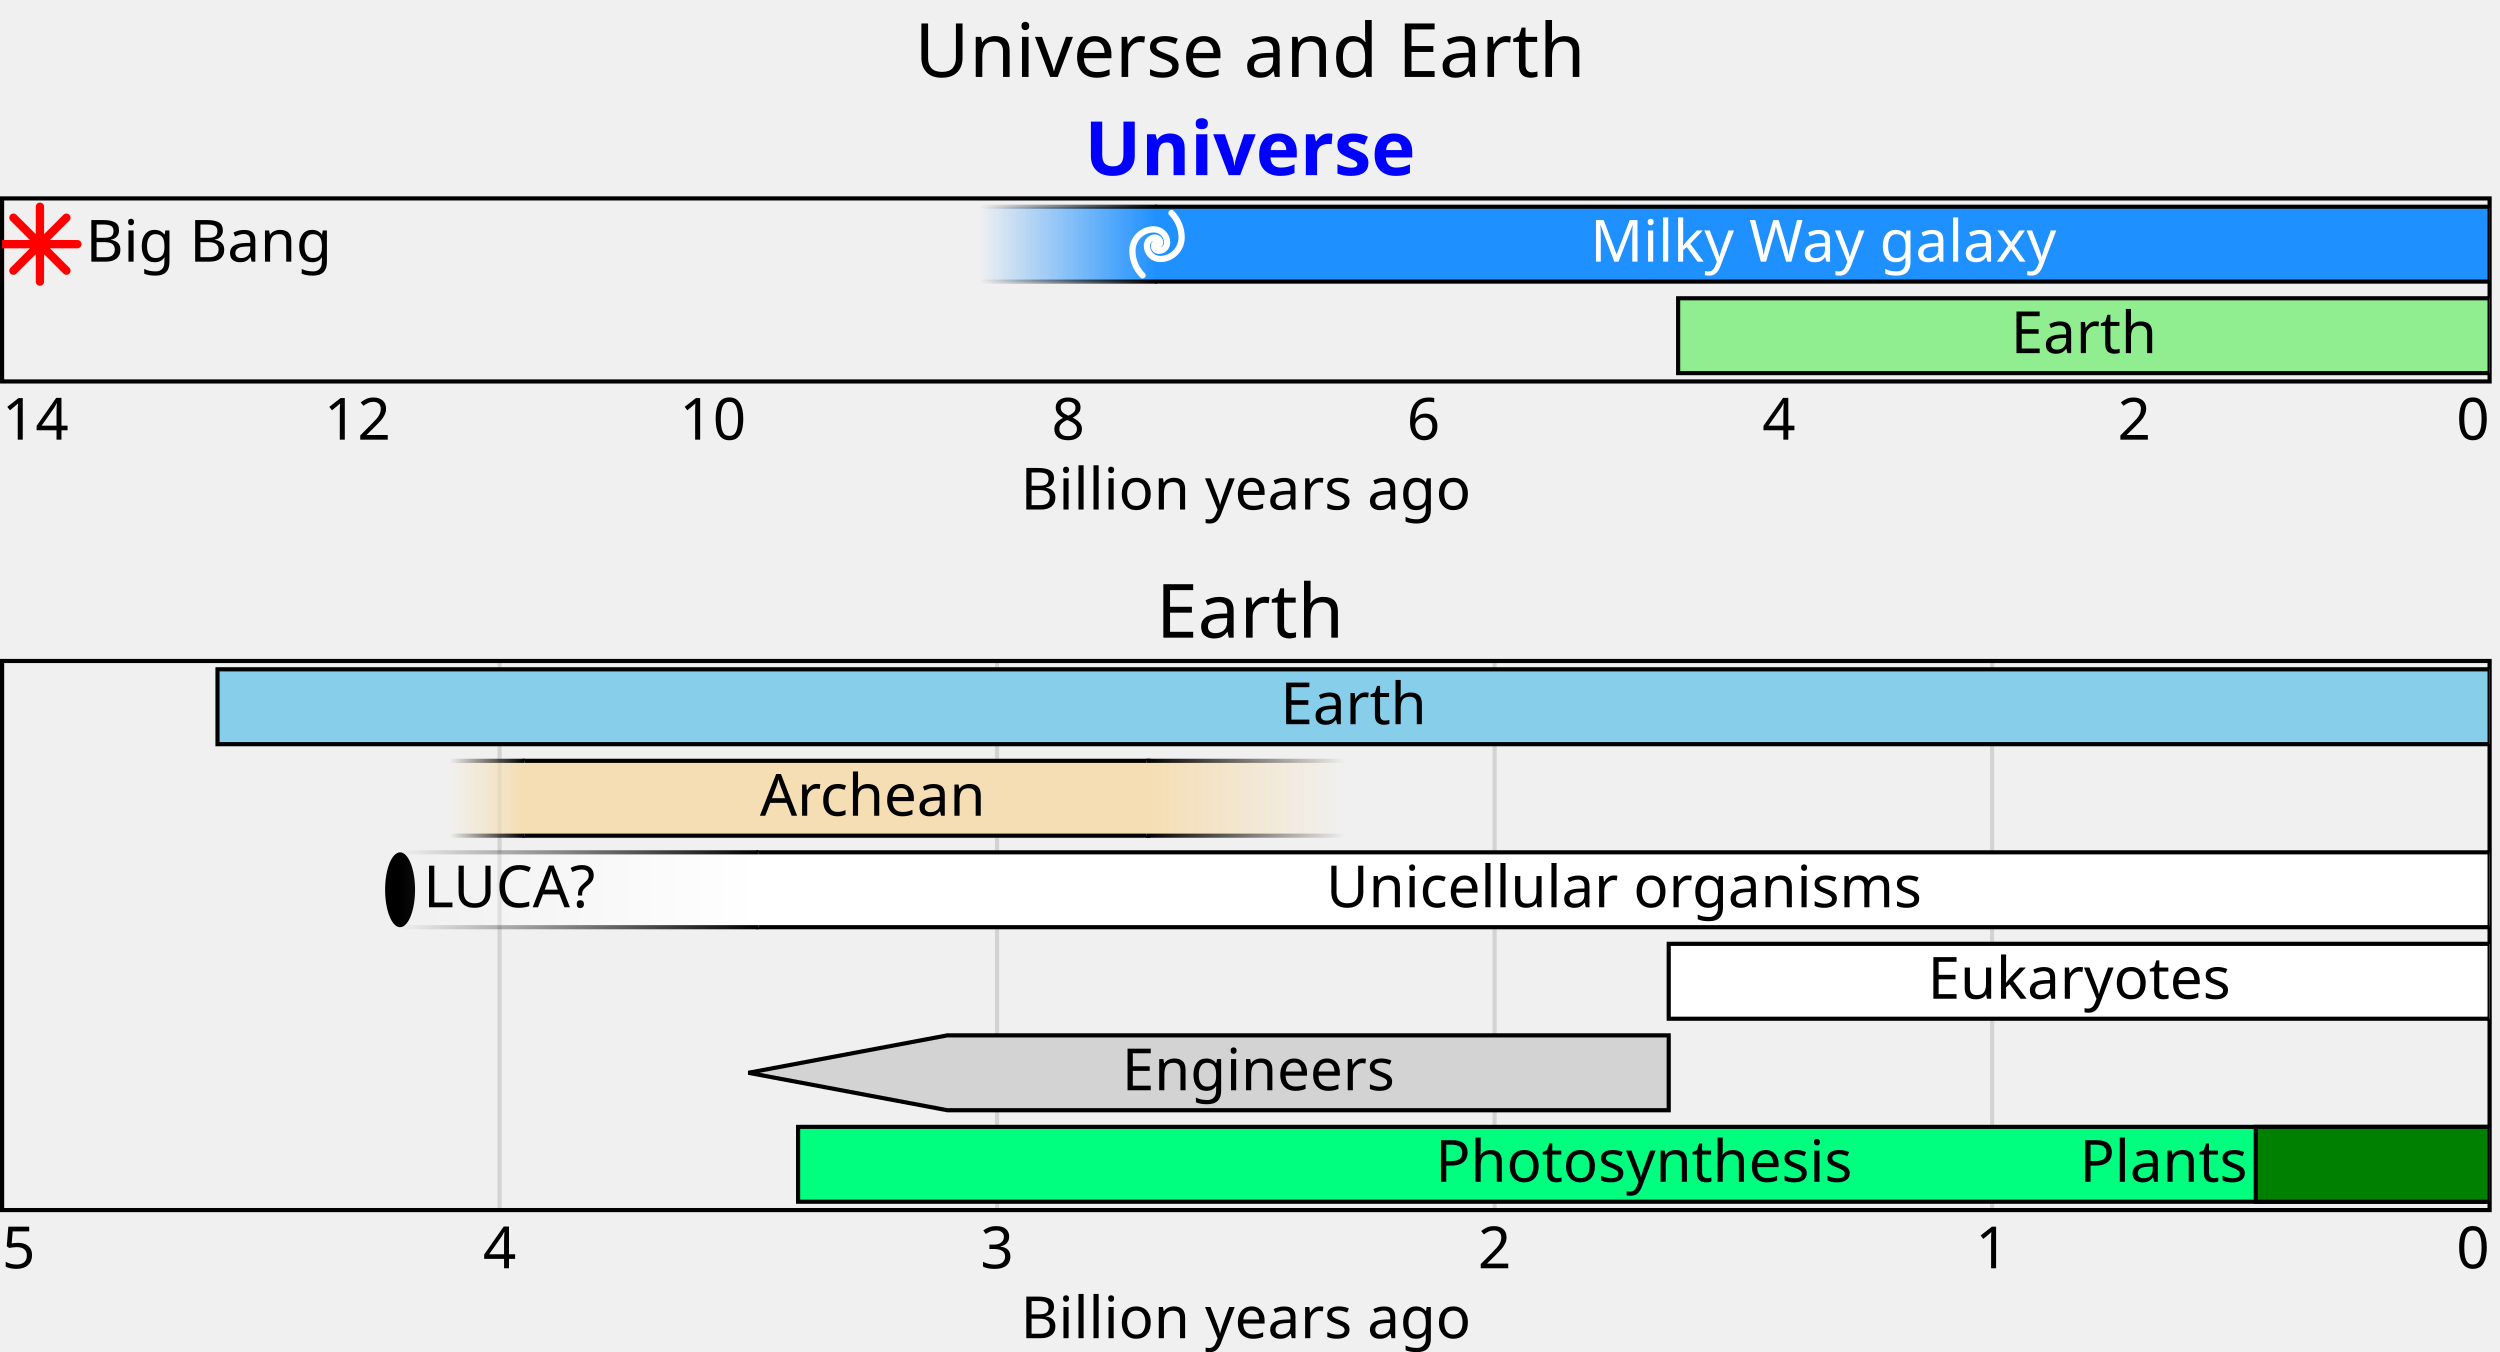
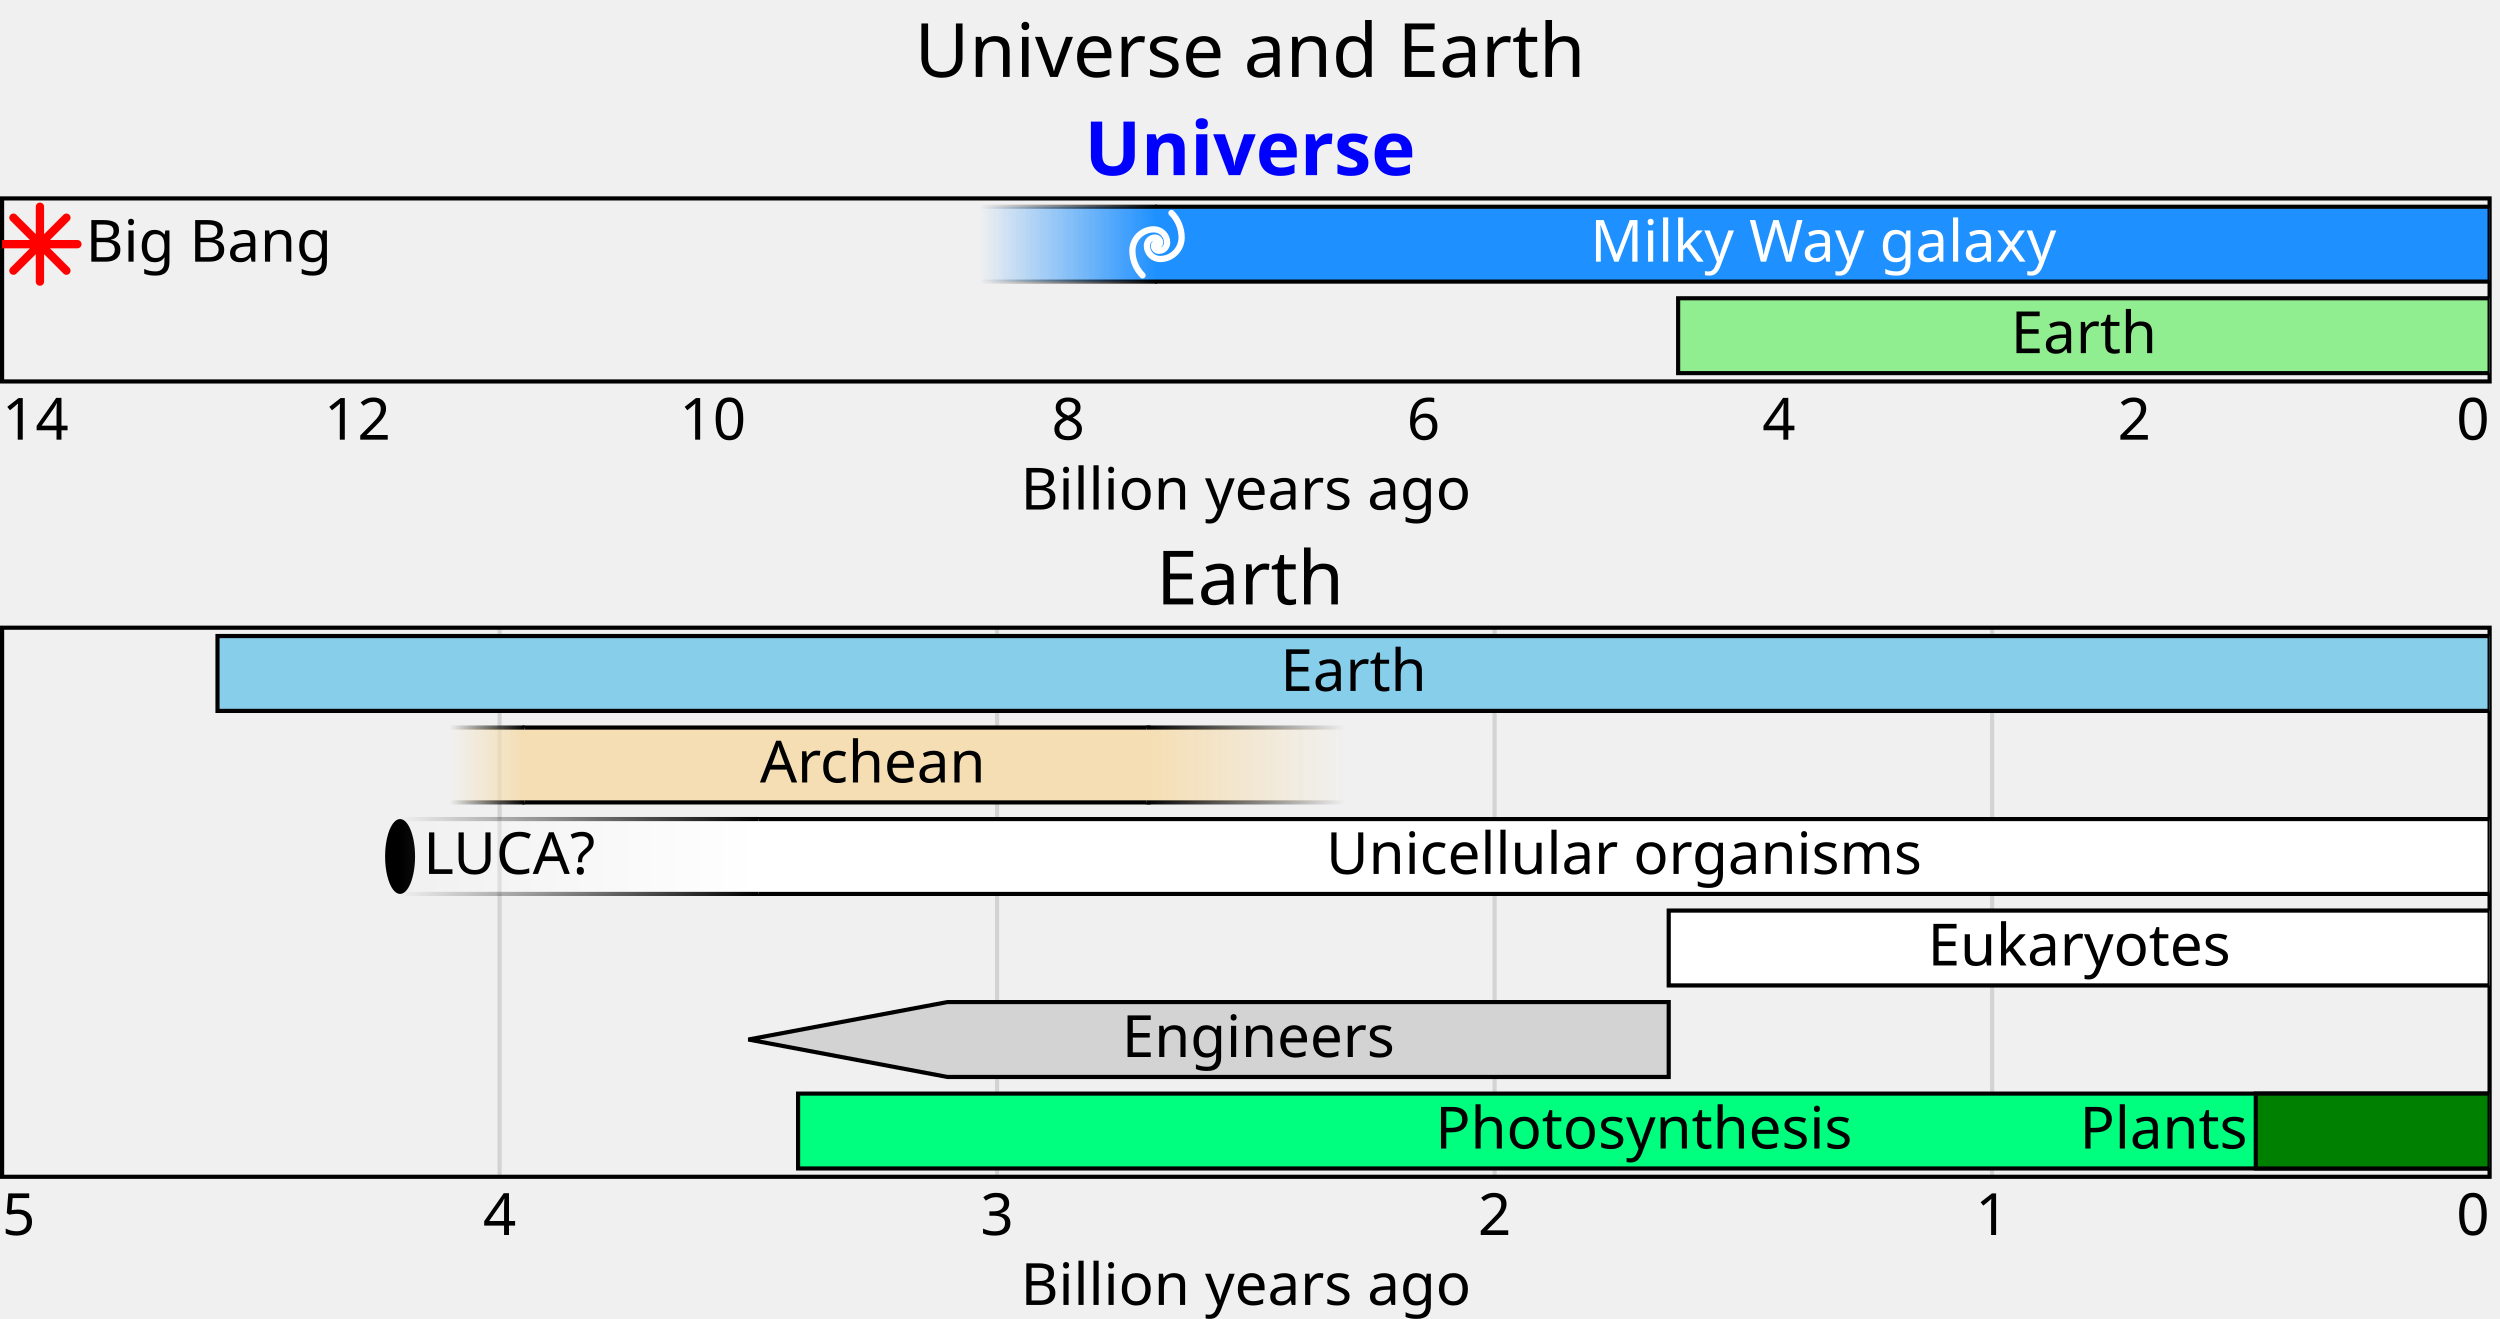
- <svg xmlns="http://www.w3.org/2000/svg" width="601" height="325" viewBox="0 0 601 325" transform="translate(0.5, 0.5)">
+ <svg xmlns="http://www.w3.org/2000/svg" width="601" height="317" viewBox="0 0 601 317" transform="translate(0.5, 0.5)">
  <g stroke="black" fill="white" font-family="sans-serif" font-size="14">
    <text x="300" y="18" stroke="none" fill="black" font-size="18" text-anchor="middle">Universe and Earth</text>
    <g transform="translate(0, 23.6)">
      <g stroke="black" fill="white" font-family="sans-serif" font-size="14">
        <text x="300" y="18" stroke="none" fill="blue" font-size="18" text-anchor="middle" font-weight="bold">Universe</text>
        <rect x="0" y="23.6" width="598" height="44" stroke="black" fill="none" stroke-width="1" />
        <g>
          <g text-anchor="middle" stroke="none" fill="black" font-size="14">
            <text x="0" y="81.6" text-anchor="start">14</text>
            <text x="85.429" y="81.6">12</text>
            <text x="170.857" y="81.6">10</text>
            <text x="256.286" y="81.6">8</text>
            <text x="341.714" y="81.6">6</text>
            <text x="427.143" y="81.6">4</text>
            <text x="512.571" y="81.6">2</text>
            <text x="598" y="81.6" text-anchor="end">0</text>
            <text x="299" y="98.4">Billion years ago</text>
          </g>
        </g>
        <defs>
          <clipPath id="id8">
            <rect x="0" y="23.6" width="598" height="44" />
          </clipPath>
        </defs>
        <g clip-path="url(#id8)">
          <path d="M 0.098 34.6 h 18 M 9.098 25.6 v 18 M 2.734 28.236 L 15.462 40.964 M 15.462 28.236 L 2.734 40.964" fill="none" stroke="red" stroke-width="2" stroke-linecap="round" />
          <a href="https://en.wikipedia.org/wiki/Milky_Way">
            <g>
              <rect x="277.143" y="25.6" width="321.357" height="18" stroke="none" fill="dodgerblue" />
              <path d="M 277.143 25.6 H 599 m 0 18 H 277.143" stroke="black" />
              <defs>
                <linearGradient id="id9">
                  <stop offset="0" stop-color="dodgerblue" stop-opacity="0" />
                  <stop offset="1" stop-color="dodgerblue" stop-opacity="1" />
                </linearGradient>
                <linearGradient id="id10">
                  <stop offset="0" stop-color="black" stop-opacity="0" />
                  <stop offset="1" stop-color="black" stop-opacity="1" />
                </linearGradient>
              </defs>
              <rect x="234.929" y="25.6" width="42.714" height="18" stroke="none" fill="url(#id9)" />
              <path d="M 234.929 25.6 H 277.643 m 0 18 H 234.929" stroke="url(#id10)" />
              <line x1="598" y1="25.6" x2="598" y2="43.6" stroke="black" />
            </g>
          </a>
          <a>
            <path transform="translate(277.643, 34.6) scale(1.5) translate(-6,-6)" d="M8.316 1a5.553 5.553 0 0 1 1.629 3.94A3.443 3.443 0 0 1 6.5 8.378 2.127 2.127 0 0 1 4.375 6.25 1.315 1.315 0 0 1 5.69 4.936c.45 0 .813.365.812.813a.503.503 0 0 1-.147.355l-.71-.208a.502.502 0 0 0-.147.355c0 .449.363.813.812.813A1.315 1.315 0 0 0 7.625 5.75 2.127 2.127 0 0 0 5.5 3.622 3.443 3.443 0 0 0 2.055 7.06c0 1.538.622 2.93 1.629 3.939" fill="none" stroke="white" stroke-width="1" stroke-linecap="round" />https://en.wikipedia.org/wiki/Milky_Way</a>
          <g>
            <rect x="402.924" y="47.6" width="195.076" height="18" fill="lightgreen" />
          </g>
        </g>
        <g clip-path="url(#id8)" text-anchor="middle" stroke="none" fill="black">
          <text x="20.098" y="38.8" text-anchor="start">Big Bang</text>
          <text x="437.821" y="38.8" fill="white" text-anchor="middle">Milky Way galaxy</text>
          <text x="500.462" y="60.8" fill="black" text-anchor="middle">Earth</text>
        </g>
      </g>
    </g>
-     <g transform="translate(0, 134.8)">
+     <g transform="translate(0, 126.8)">
      <g stroke="black" fill="white" font-family="sans-serif" font-size="14">
        <text x="300" y="18" stroke="none" fill="black" font-size="18" text-anchor="middle">Earth</text>
        <path d="M 0 23.6 V 155.6 M 119.6 23.6 V 155.6 M 239.2 23.6 V 155.6 M 358.8 23.6 V 155.6 M 478.4 23.6 V 155.6 M 598 23.6 V 155.6" stroke="lightgray" />
        <rect x="0" y="23.6" width="598" height="132" stroke="black" fill="none" stroke-width="1" />
        <g>
          <g text-anchor="middle" stroke="none" fill="black" font-size="14">
            <text x="0" y="169.6" text-anchor="start">5</text>
            <text x="119.6" y="169.6">4</text>
            <text x="239.2" y="169.6">3</text>
            <text x="358.8" y="169.6">2</text>
            <text x="478.4" y="169.6">1</text>
            <text x="598" y="169.6" text-anchor="end">0</text>
            <text x="299" y="186.4">Billion years ago</text>
          </g>
        </g>
        <defs>
          <clipPath id="id11">
            <rect x="0" y="23.6" width="598" height="132" />
          </clipPath>
        </defs>
        <g clip-path="url(#id11)">
          <g>
            <rect x="51.787" y="25.6" width="546.213" height="18" fill="skyblue" />
          </g>
          <g>
            <rect x="125.08" y="47.6" width="150.5" height="18" stroke="none" fill="wheat" />
            <path d="M 125.08 47.6 H 276.08 m 0 18 H 125.08" stroke="black" />
            <defs>
              <linearGradient id="id12">
                <stop offset="0" stop-color="wheat" stop-opacity="0" />
                <stop offset="1" stop-color="wheat" stop-opacity="1" />
              </linearGradient>
              <linearGradient id="id13">
                <stop offset="0" stop-color="black" stop-opacity="0" />
                <stop offset="1" stop-color="black" stop-opacity="1" />
              </linearGradient>
            </defs>
            <rect x="107.64" y="47.6" width="17.94" height="18" stroke="none" fill="url(#id12)" />
            <path d="M 107.64 47.6 H 125.58 m 0 18 H 107.64" stroke="url(#id13)" />
            <defs>
              <linearGradient id="id14">
                <stop offset="0" stop-color="wheat" stop-opacity="1" />
                <stop offset="1" stop-color="wheat" stop-opacity="0" />
              </linearGradient>
              <linearGradient id="id15">
                <stop offset="0" stop-color="black" stop-opacity="1" />
                <stop offset="1" stop-color="black" stop-opacity="0" />
              </linearGradient>
            </defs>
            <rect x="275.08" y="47.6" width="47.84" height="18" stroke="none" fill="url(#id14)" />
            <path d="M 275.08 47.6 H 322.92 m 0 18 H 275.08" stroke="url(#id15)" />
          </g>
          <ellipse cx="95.68" cy="78.6" rx="3.6" ry="9" fill="black" stroke="none" />
          <g>
            <rect x="181.292" y="69.6" width="417.208" height="18" stroke="none" fill="white" />
            <path d="M 181.292 69.6 H 599 m 0 18 H 181.292" stroke="black" />
            <defs>
              <linearGradient id="id16">
                <stop offset="0" stop-color="white" stop-opacity="0" />
                <stop offset="1" stop-color="white" stop-opacity="1" />
              </linearGradient>
              <linearGradient id="id17">
                <stop offset="0" stop-color="black" stop-opacity="0" />
                <stop offset="1" stop-color="black" stop-opacity="1" />
              </linearGradient>
            </defs>
            <rect x="95.68" y="69.6" width="86.112" height="18" stroke="none" fill="url(#id16)" />
            <path d="M 95.68 69.6 H 181.792 m 0 18 H 95.68" stroke="url(#id17)" />
            <line x1="598" y1="69.6" x2="598" y2="87.6" stroke="black" />
          </g>
          <g>
            <rect x="400.66" y="91.6" width="197.34" height="18" fill="white" />
          </g>
          <g>
            <path d="M 227.24 113.6 L 179.4 122.6 227.24 131.6 H 400.66 L 400.66 122.6 400.66 113.6 Z" fill="lightgray" />
          </g>
          <g>
            <rect x="191.36" y="135.6" width="406.64" height="18" fill="springgreen" />
          </g>
          <g>
            <rect x="541.788" y="135.6" width="56.212" height="18" fill="green" />
          </g>
        </g>
        <g clip-path="url(#id11)" text-anchor="middle" stroke="none" fill="black">
          <text x="324.893" y="38.8" fill="black" text-anchor="middle">Earth</text>
          <text x="209.3" y="60.8" fill="black" text-anchor="middle">Archean</text>
          <text x="101.28" y="82.8" text-anchor="start">LUCA?</text>
          <text x="389.896" y="82.8" fill="black" text-anchor="middle">Unicellular organisms</text>
          <text x="499.33" y="104.8" fill="black" text-anchor="middle">Eukaryotes</text>
          <text x="302" y="126.8" fill="black" text-anchor="middle">Engineers</text>
          <text x="394.68" y="148.8" fill="black" text-anchor="middle">Photosynthesis</text>
          <text x="539.788" y="148.8" fill="black" text-anchor="end">Plants</text>
        </g>
      </g>
    </g>
  </g>
</svg>
